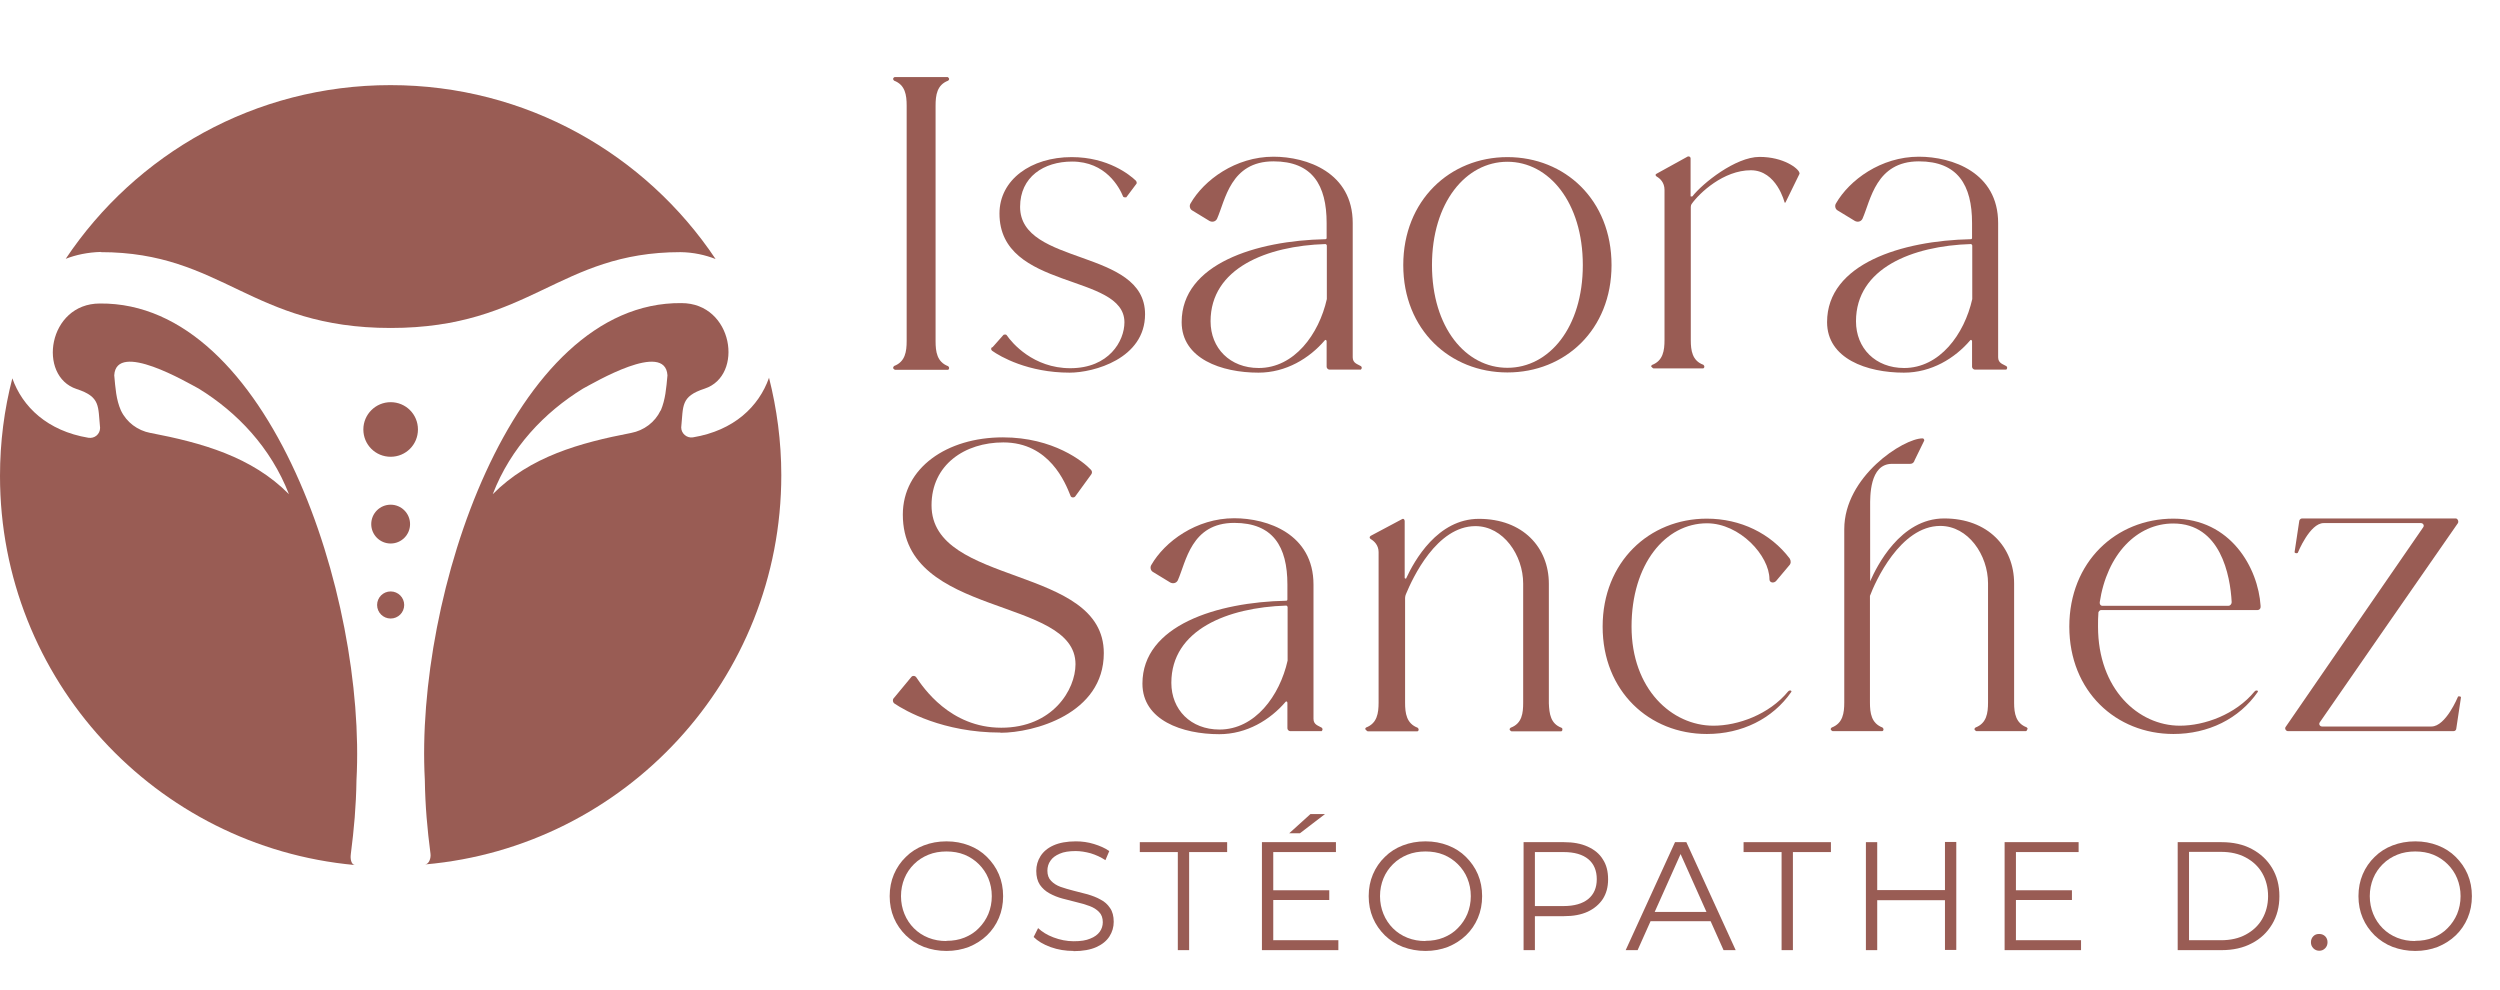
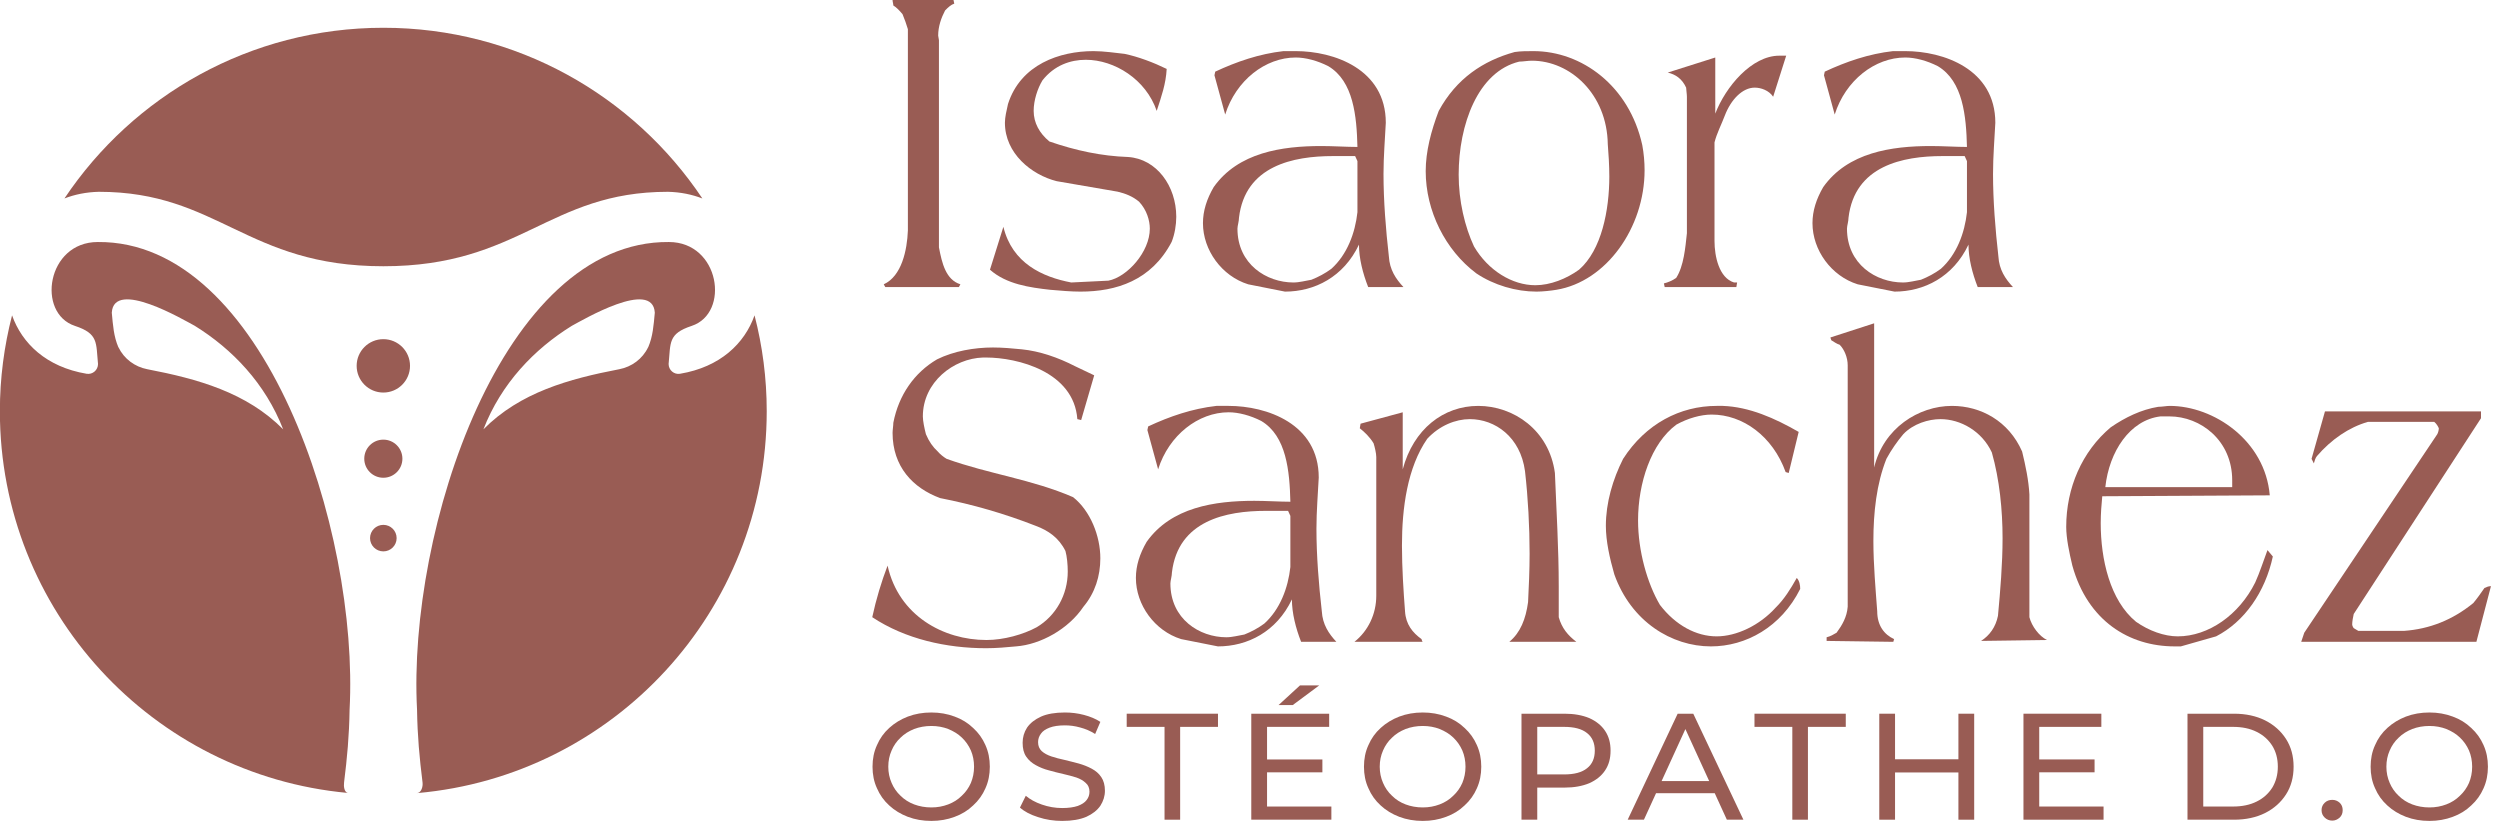
- <svg xmlns="http://www.w3.org/2000/svg" id="Layer_2" data-name="Layer 2" viewBox="0 0 123.64 48.96">
-   <defs>
-     <style>
-       .cls-1, .cls-2 {
-         fill: #995c54;
-       }
- 
-       .cls-2 {
-         fill-rule: evenodd;
-       }
-     </style>
-   </defs>
-   <g id="Logotype">
+ <svg xmlns="http://www.w3.org/2000/svg" width="100%" height="100%" viewBox="0 0 126 42" version="1.1" xml:space="preserve" style="fill-rule:evenodd;clip-rule:evenodd;stroke-linejoin:round;stroke-miterlimit:2;">
+   <g transform="matrix(1,0,0,1,-2307.24,-418.557)">
    <g>
-       <g>
-         <path class="cls-2" d="m19.99,29.92c0-.37-.3-.67-.67-.67s-.67.3-.67.67.3.67.67.67.67-.3.67-.67Z" />
-         <path class="cls-2" d="m4.98,12.47c6.03,0,7.43,3.75,14.34,3.75s8.31-3.75,14.34-3.75c.64.01,1.22.14,1.73.34-3.47-5.19-9.37-8.6-16.08-8.6S6.71,7.62,3.25,12.8c.51-.2,1.09-.32,1.73-.34Z" />
-         <path class="cls-2" d="m19.32,24.96c-.53,0-.96.43-.96.96s.43.96.96.96.96-.43.96-.96-.43-.96-.96-.96Z" />
-         <path class="cls-2" d="m19.32,19.89c-.74,0-1.35.6-1.35,1.35s.6,1.35,1.35,1.35,1.35-.6,1.35-1.35-.6-1.35-1.35-1.35Z" />
-         <path class="cls-2" d="m19.32,42.85s0,0,0,0c0,0,.01,0,.02,0,0,0-.01,0-.02,0Z" />
-         <path class="cls-2" d="m17.35,42.24c.16-1.25.26-2.35.28-3.66.49-9.05-4.3-23.65-12.69-23.57-2.57,0-3.1,3.59-1.15,4.23,1.2.39,1.05.85,1.16,1.92,0,.31-.27.54-.58.49-2.03-.34-3.26-1.53-3.76-2.94-.4,1.54-.61,3.16-.61,4.83,0,10.07,7.7,18.34,17.54,19.24-.18-.04-.22-.32-.19-.53ZM7.43,21.41c-.62-.12-1.17-.52-1.45-1.11h0c-.24-.55-.27-1.1-.33-1.74.1-1.72,3.63.37,4.18.66,1.9,1.17,3.56,2.91,4.46,5.22-1.84-1.86-4.31-2.54-6.85-3.03Z" />
-         <path class="cls-2" d="m38.03,18.69c-.5,1.41-1.72,2.6-3.76,2.94-.3.05-.58-.19-.58-.49.11-1.07-.04-1.53,1.16-1.92,1.95-.64,1.42-4.23-1.15-4.23-8.39-.08-13.18,14.52-12.69,23.57.02,1.32.12,2.42.28,3.66.03.22-.07.51-.26.53-.02,0-.03,0-.05,0,.02,0,.04,0,.06,0,9.86-.87,17.6-9.16,17.6-19.25,0-1.67-.22-3.29-.61-4.83Zm-5.36,1.61h0c-.28.59-.83.99-1.45,1.11-2.54.49-5.01,1.17-6.85,3.03.89-2.31,2.56-4.05,4.46-5.22.55-.29,4.07-2.38,4.18-.66-.06.65-.1,1.19-.33,1.74Z" />
+       <g transform="matrix(1,0,0,1,0,0.0358)">
+         <g transform="matrix(0,-1,-1,0,2326.56,444.973)">
+           <path d="M-0.67,-0.67C-0.3,-0.67 -0.001,-0.37 -0.001,-0.001C-0.001,0.369 -0.3,0.67 -0.67,0.67C-1.039,0.67 -1.338,0.369 -1.338,-0.001C-1.338,-0.37 -1.039,-0.67 -0.67,-0.67" style="fill:rgb(153,92,84);" />
+         </g>
+         <g transform="matrix(1,0,0,1,2312.22,423.673)">
+           <path d="M0,4.515C6.031,4.515 7.43,8.267 14.343,8.267C21.255,8.267 22.654,4.515 28.685,4.515C29.328,4.53 29.905,4.652 30.42,4.852C26.953,-0.335 21.048,-3.752 14.344,-3.752C7.638,-3.752 1.733,-0.335 -1.732,4.85C-1.218,4.652 -0.641,4.53 0,4.515" style="fill:rgb(153,92,84);" />
+         </g>
+         <g transform="matrix(-1,0,0,1,2326.56,442.6)">
+           <path d="M0,-1.921C0.531,-1.921 0.961,-1.491 0.961,-0.96C0.961,-0.43 0.531,0 0,0C-0.531,0 -0.961,-0.43 -0.961,-0.96C-0.961,-1.491 -0.531,-1.921 0,-1.921" style="fill:rgb(153,92,84);" />
+         </g>
+         <g transform="matrix(-1,0,0,1,2326.56,438.306)">
+           <path d="M0,-2.691C0.743,-2.691 1.345,-2.089 1.345,-1.346C1.345,-0.603 0.743,0 0,0C-0.743,0 -1.345,-0.603 -1.345,-1.346C-1.345,-2.089 -0.743,-2.691 0,-2.691" style="fill:rgb(153,92,84);" />
+         </g>
+         <g transform="matrix(1,0,0,1,2314.66,452)">
+           <path d="M0,-14.871C-0.618,-14.99 -1.168,-15.389 -1.45,-15.978L-1.454,-15.977C-1.69,-16.531 -1.725,-17.074 -1.786,-17.72C-1.682,-19.436 1.842,-17.352 2.393,-17.06C4.289,-15.887 5.956,-14.148 6.851,-11.841C5.009,-13.702 2.537,-14.384 0,-14.871M9.921,5.956C10.077,4.709 10.179,3.609 10.199,2.292C10.684,-6.759 5.894,-21.356 -2.493,-21.281C-5.063,-21.281 -5.59,-17.695 -3.642,-17.053C-2.445,-16.659 -2.587,-16.203 -2.48,-15.133C-2.48,-14.827 -2.754,-14.59 -3.055,-14.641C-5.087,-14.983 -6.311,-16.172 -6.812,-17.585C-7.21,-16.042 -7.426,-14.423 -7.426,-12.756C-7.426,-2.688 0.275,5.581 10.109,6.485C9.933,6.444 9.894,6.167 9.921,5.956" style="fill:rgb(153,92,84);" />
+         </g>
+         <g transform="matrix(1,0,0,1,2339.91,453.117)">
+           <path d="M0,-17.094L-0.004,-17.095C-0.286,-16.505 -0.836,-16.106 -1.454,-15.988C-3.992,-15.501 -6.463,-14.819 -8.305,-12.958C-7.411,-15.264 -5.744,-17.004 -3.847,-18.176C-3.296,-18.468 0.228,-20.553 0.332,-18.837C0.271,-18.191 0.236,-17.648 0,-17.094M5.359,-18.702C4.859,-17.288 3.635,-16.099 1.603,-15.758C1.302,-15.707 1.028,-15.944 1.028,-16.25C1.135,-17.32 0.992,-17.775 2.189,-18.17C4.138,-18.812 3.61,-22.398 1.041,-22.398C-7.346,-22.473 -12.136,-7.876 -11.651,1.175C-11.631,2.492 -11.529,3.592 -11.374,4.839C-11.346,5.058 -11.441,5.351 -11.635,5.374C-11.65,5.376 -11.668,5.377 -11.684,5.379C-11.664,5.378 -11.644,5.377 -11.624,5.375C-1.762,4.501 5.973,-3.78 5.973,-13.873C5.973,-15.54 5.758,-17.158 5.359,-18.702" style="fill:rgb(153,92,84);" />
+         </g>
      </g>
-       <g>
-         <g>
-           <path class="cls-1" d="m49.48,36.23c-2.84,0-4.72-1.08-5.25-1.44-.09-.07-.09-.21-.02-.27l.87-1.05c.07-.07.18-.05.23.02.34.5,1.67,2.5,4.21,2.5s3.67-1.88,3.67-3.14c0-3.37-8.54-2.27-8.54-7.4,0-2.31,2.18-3.82,4.95-3.82,2.5,0,3.99,1.21,4.35,1.6.07.07.07.16.02.23l-.8,1.1c-.07.07-.21.05-.23-.05-.25-.62-1.03-2.63-3.32-2.63-1.9,0-3.55,1.1-3.55,3.11,0,4.03,8.52,2.93,8.52,7.31,0,3.02-3.48,3.94-5.11,3.94Z" />
-           <path class="cls-1" d="m65.37,36.16h-1.56c-.07,0-.14-.07-.14-.14v-1.26c0-.07-.07-.09-.09-.05-.76.89-1.92,1.6-3.28,1.6-1.83,0-3.8-.69-3.8-2.5,0-2.89,3.71-4.03,7.1-4.1.05,0,.07-.02.07-.07v-.73c0-1.88-.71-3.05-2.63-3.05-2.13,0-2.38,1.92-2.79,2.84-.07.14-.23.18-.37.11l-.87-.53c-.11-.07-.14-.23-.07-.34.66-1.15,2.22-2.31,4.1-2.31,1.65,0,3.92.78,3.92,3.28v6.64c0,.3.25.34.41.44.05.05.05.11,0,.16Zm-1.69-6.14s-.02-.07-.07-.07c-2.89.09-5.68,1.19-5.68,3.82,0,1.33.96,2.31,2.38,2.31,1.76,0,2.98-1.67,3.37-3.41v-2.66Z" />
-           <path class="cls-1" d="m67.51,36.07s.02-.07.05-.09c.55-.21.62-.71.62-1.24v-7.44c0-.34-.23-.55-.39-.64-.07-.05-.07-.11,0-.16l1.54-.82c.07-.05.14,0,.14.09v2.82s.07.05.07.02c.41-.89,1.56-2.95,3.6-2.95,2.18,0,3.46,1.42,3.46,3.21v5.91c.02.53.09,1.01.62,1.21.05.02.05.05.05.09s-.02.09-.07.09h-2.45s-.09-.05-.09-.09.02-.07.05-.09c.57-.21.62-.73.62-1.24v-5.89c0-1.4-.98-2.84-2.36-2.84-1.92,0-3.11,2.57-3.44,3.37-.02.05-.04.11-.04.18v5.18c0,.53.07,1.03.62,1.24.02.02.05.05.05.09s-.02.09-.07.09h-2.45s-.09-.05-.09-.09Z" />
-           <path class="cls-1" d="m84.41,36.3c-2.84,0-5.15-2.11-5.15-5.31s2.31-5.34,5.15-5.34c1.67,0,3.16.73,4.1,1.97.07.11.07.25-.02.34l-.64.76c-.11.14-.34.11-.34-.07,0-1.17-1.47-2.77-3.09-2.77-2.06,0-3.73,2.02-3.73,5.11s1.99,4.9,4.05,4.9c1.21,0,2.75-.55,3.69-1.69.02-.02.05-.05.09-.05h.05s.05.05.02.07c-.92,1.33-2.45,2.08-4.17,2.08Z" />
-           <path class="cls-1" d="m100.26,36.07s-.02.09-.07.09h-2.45s-.09-.05-.09-.09.02-.07.05-.09c.55-.21.62-.71.62-1.24v-5.89c0-1.4-.98-2.84-2.36-2.84-1.99,0-3.23,2.79-3.48,3.46v5.27c0,.53.07,1.03.62,1.24.02.02.05.05.05.09s-.02.09-.07.09h-2.45s-.09-.05-.09-.09.02-.07.05-.09c.55-.21.62-.71.62-1.24v-8.57c0-2.61,2.93-4.49,3.87-4.49.07,0,.11.09.07.14l-.46.94c-.02.07-.07.18-.23.18h-.89c-1.12,0-1.08,1.65-1.08,2.08v3.73c.32-.73,1.49-3.11,3.66-3.11s3.46,1.42,3.46,3.21v5.91c0,.53.09,1.01.62,1.21.02.02.05.05.05.09Z" />
-           <path class="cls-1" d="m107.49,36.3c-2.84,0-5.15-2.11-5.15-5.31s2.31-5.34,5.15-5.34,4.19,2.45,4.31,4.31v.07c0,.07-.07.14-.14.14h-7.74c-.07,0-.11.05-.14.11-.02.23-.02.46-.02.71,0,3.09,1.99,4.9,4.05,4.9,1.21,0,2.75-.55,3.69-1.69.02-.02.05-.05.09-.05h.05s.05.05.02.07c-.92,1.33-2.45,2.08-4.17,2.08Zm-3.64-6.5c-.02.09.05.16.11.16h6.25c.09,0,.16-.09.16-.18-.07-1.33-.55-3.89-2.89-3.89-1.79,0-3.28,1.51-3.64,3.92Z" />
-           <path class="cls-1" d="m113.16,36.16c-.12,0-.18-.14-.12-.21.89-1.31,5.13-7.44,6.8-9.87.07-.09,0-.21-.11-.21h-4.81c-.69,0-1.28,1.47-1.28,1.47-.02.02-.05.02-.07.02h-.02s-.07-.02-.07-.05l.23-1.53c0-.07.07-.14.14-.14h7.6c.09,0,.16.14.11.23-2.06,2.95-4.92,7.1-6.83,9.85-.07.09,0,.21.11.21h5.41c.71,0,1.31-1.47,1.31-1.47,0-.02.02-.02.05-.02h.05s.05.02.05.05l-.23,1.53c0,.07-.05.14-.14.14h-8.18Z" />
+       <g transform="matrix(1,0,0,1,0,-2.83707)">
+         <g transform="matrix(1,0,0,1,-0.324332,0.324332)">
+           <g transform="matrix(19.32,0,0,23,2351.41,453.441)">
+             <path d="M0.601,-0.184C0.601,-0.233 0.575,-0.288 0.53,-0.318C0.423,-0.357 0.309,-0.369 0.2,-0.402C0.192,-0.406 0.183,-0.412 0.177,-0.418C0.164,-0.428 0.154,-0.44 0.146,-0.456C0.142,-0.469 0.138,-0.485 0.138,-0.495C0.138,-0.57 0.218,-0.622 0.295,-0.624L0.303,-0.624C0.385,-0.624 0.532,-0.593 0.541,-0.489L0.551,-0.487L0.585,-0.585L0.535,-0.605C0.491,-0.624 0.443,-0.638 0.396,-0.642C0.373,-0.644 0.345,-0.646 0.321,-0.646C0.272,-0.646 0.218,-0.638 0.175,-0.62C0.116,-0.591 0.075,-0.542 0.061,-0.481C0.061,-0.475 0.059,-0.465 0.059,-0.459C0.059,-0.385 0.112,-0.338 0.183,-0.316C0.268,-0.302 0.351,-0.282 0.433,-0.255C0.465,-0.245 0.493,-0.229 0.51,-0.2C0.514,-0.188 0.516,-0.17 0.516,-0.155C0.516,-0.104 0.485,-0.058 0.435,-0.033C0.4,-0.017 0.349,-0.005 0.304,-0.005C0.192,-0.005 0.075,-0.058 0.046,-0.168C0.03,-0.133 0.016,-0.094 0.006,-0.055C0.092,-0.007 0.2,0.013 0.303,0.013C0.329,0.013 0.357,0.011 0.381,0.009C0.445,0.005 0.518,-0.029 0.557,-0.078C0.587,-0.108 0.601,-0.145 0.601,-0.184Z" style="fill:rgb(153,92,84);fill-rule:nonzero;" />
+           </g>
+           <g transform="matrix(19.32,0,0,23,2364.62,453.441)">
+             <path d="M0.533,-0.001C0.513,-0.019 0.497,-0.039 0.495,-0.068C0.487,-0.127 0.481,-0.19 0.481,-0.249C0.481,-0.288 0.485,-0.326 0.487,-0.361C0.487,-0.479 0.351,-0.518 0.252,-0.518L0.22,-0.518C0.157,-0.512 0.098,-0.495 0.042,-0.473L0.04,-0.465L0.068,-0.379C0.096,-0.454 0.173,-0.504 0.252,-0.504C0.278,-0.504 0.309,-0.497 0.337,-0.485C0.403,-0.452 0.411,-0.375 0.413,-0.308C0.386,-0.308 0.349,-0.31 0.319,-0.31C0.216,-0.31 0.102,-0.296 0.038,-0.22C0.02,-0.194 0.01,-0.168 0.01,-0.141C0.01,-0.082 0.059,-0.025 0.128,-0.007L0.224,0.009C0.301,0.009 0.377,-0.023 0.417,-0.094C0.417,-0.064 0.427,-0.031 0.441,-0.001L0.533,-0.001ZM0.413,-0.165C0.407,-0.119 0.386,-0.072 0.345,-0.041C0.329,-0.031 0.311,-0.023 0.293,-0.017C0.278,-0.015 0.262,-0.011 0.246,-0.011C0.176,-0.011 0.1,-0.051 0.1,-0.129C0.1,-0.135 0.104,-0.145 0.104,-0.153C0.12,-0.267 0.246,-0.288 0.349,-0.288L0.407,-0.288L0.413,-0.277L0.413,-0.165Z" style="fill:rgb(153,92,84);fill-rule:nonzero;" />
+           </g>
+           <g transform="matrix(19.32,0,0,23,2375.75,453.441)">
+             <path d="M0.583,-0.001C0.561,-0.015 0.545,-0.031 0.537,-0.055L0.537,-0.123C0.537,-0.204 0.531,-0.288 0.527,-0.371C0.512,-0.465 0.419,-0.518 0.327,-0.518C0.236,-0.518 0.158,-0.467 0.13,-0.379L0.13,-0.504L0.02,-0.479L0.018,-0.469C0.03,-0.461 0.044,-0.45 0.054,-0.436C0.057,-0.428 0.061,-0.414 0.061,-0.406L0.061,-0.102C0.061,-0.062 0.04,-0.025 0.004,-0.001L0.182,-0.001C0.18,-0.003 0.18,-0.005 0.179,-0.007C0.156,-0.021 0.138,-0.039 0.136,-0.068C0.132,-0.112 0.128,-0.163 0.128,-0.212C0.128,-0.294 0.142,-0.383 0.194,-0.446C0.226,-0.475 0.268,-0.489 0.305,-0.489C0.371,-0.489 0.437,-0.45 0.449,-0.375C0.457,-0.316 0.461,-0.253 0.461,-0.194C0.461,-0.159 0.459,-0.121 0.457,-0.088C0.451,-0.051 0.437,-0.021 0.408,-0.001L0.583,-0.001Z" style="fill:rgb(153,92,84);fill-rule:nonzero;" />
+           </g>
+           <g transform="matrix(19.32,0,0,23,2388.21,453.441)">
+             <path d="M0.522,-0.117C0.522,-0.125 0.52,-0.135 0.513,-0.141C0.497,-0.117 0.48,-0.094 0.458,-0.076C0.416,-0.037 0.356,-0.013 0.304,-0.013C0.251,-0.013 0.197,-0.037 0.156,-0.082C0.123,-0.129 0.099,-0.2 0.099,-0.267C0.099,-0.349 0.133,-0.436 0.199,-0.477C0.229,-0.491 0.263,-0.499 0.291,-0.499C0.372,-0.499 0.45,-0.452 0.484,-0.373L0.492,-0.371L0.518,-0.461C0.456,-0.491 0.389,-0.516 0.32,-0.518L0.304,-0.518C0.209,-0.518 0.119,-0.479 0.06,-0.402C0.033,-0.357 0.015,-0.306 0.015,-0.255C0.015,-0.222 0.025,-0.184 0.037,-0.149C0.081,-0.045 0.187,0.009 0.289,0.009C0.38,0.009 0.472,-0.033 0.522,-0.117Z" style="fill:rgb(153,92,84);fill-rule:nonzero;" />
+           </g>
+           <g transform="matrix(19.32,0,0,23,2399.51,453.441)">
+             <path d="M0.581,-0.005C0.561,-0.013 0.541,-0.035 0.535,-0.055L0.535,-0.324C0.533,-0.355 0.525,-0.387 0.516,-0.418C0.481,-0.485 0.408,-0.518 0.333,-0.518C0.246,-0.518 0.154,-0.469 0.13,-0.383L0.13,-0.699L0.016,-0.668C0.016,-0.666 0.018,-0.664 0.018,-0.662C0.026,-0.658 0.032,-0.654 0.04,-0.652C0.052,-0.642 0.061,-0.624 0.061,-0.607L0.061,-0.078C0.059,-0.055 0.046,-0.037 0.032,-0.021C0.024,-0.017 0.016,-0.013 0.006,-0.011L0.006,-0.003L0.18,-0.001L0.182,-0.007C0.156,-0.017 0.138,-0.037 0.138,-0.068C0.134,-0.114 0.128,-0.17 0.128,-0.222C0.128,-0.284 0.136,-0.347 0.162,-0.402C0.175,-0.422 0.19,-0.44 0.206,-0.456C0.232,-0.479 0.272,-0.489 0.303,-0.489C0.355,-0.489 0.411,-0.463 0.437,-0.416C0.457,-0.357 0.465,-0.29 0.465,-0.228C0.465,-0.172 0.459,-0.112 0.453,-0.058C0.447,-0.033 0.431,-0.015 0.409,-0.003L0.581,-0.005Z" style="fill:rgb(153,92,84);fill-rule:nonzero;" />
+           </g>
+           <g transform="matrix(19.32,0,0,23,2411.47,453.441)">
+             <path d="M0.551,-0.188L0.537,-0.202C0.527,-0.18 0.517,-0.153 0.505,-0.131C0.463,-0.06 0.383,-0.013 0.303,-0.013C0.268,-0.013 0.228,-0.025 0.194,-0.045C0.126,-0.092 0.102,-0.182 0.102,-0.261C0.102,-0.282 0.104,-0.302 0.106,-0.32L0.543,-0.322C0.531,-0.442 0.397,-0.518 0.282,-0.518C0.274,-0.518 0.262,-0.516 0.252,-0.516C0.208,-0.51 0.166,-0.493 0.128,-0.471C0.053,-0.418 0.012,-0.338 0.012,-0.253C0.012,-0.228 0.02,-0.196 0.028,-0.168C0.068,-0.047 0.176,0.009 0.295,0.009L0.311,0.009L0.403,-0.013C0.477,-0.045 0.531,-0.11 0.551,-0.188ZM0.445,-0.34L0.114,-0.34C0.124,-0.418 0.178,-0.487 0.258,-0.495L0.281,-0.495C0.363,-0.495 0.445,-0.442 0.445,-0.355L0.445,-0.34Z" style="fill:rgb(153,92,84);fill-rule:nonzero;" />
+           </g>
+           <g transform="matrix(19.32,0,0,23,2423.41,453.441)">
+             <path d="M0.502,-0.123C0.495,-0.123 0.491,-0.121 0.485,-0.119C0.476,-0.108 0.466,-0.096 0.456,-0.086C0.402,-0.049 0.342,-0.029 0.275,-0.025L0.156,-0.025L0.144,-0.031C0.142,-0.033 0.14,-0.037 0.14,-0.039C0.14,-0.045 0.142,-0.055 0.144,-0.062L0.476,-0.491L0.476,-0.506L0.069,-0.506L0.034,-0.402L0.04,-0.392C0.042,-0.398 0.044,-0.404 0.048,-0.408C0.085,-0.444 0.131,-0.471 0.181,-0.483L0.354,-0.483C0.36,-0.479 0.364,-0.473 0.366,-0.469C0.366,-0.465 0.364,-0.459 0.362,-0.456L0.015,-0.021L0.007,-0.001L0.464,-0.001L0.502,-0.123Z" style="fill:rgb(153,92,84);fill-rule:nonzero;" />
+           </g>
        </g>
-         <g>
-           <path class="cls-1" d="m44.17,18.19s.02-.07.05-.09c.55-.21.62-.71.62-1.24V5.23c0-.53-.07-1.03-.62-1.24-.02-.02-.05-.05-.05-.09s.05-.09.09-.09h2.61s.07.05.07.09-.02.07-.05.09c-.55.21-.62.71-.62,1.24v11.64c0,.53.07,1.03.62,1.24.02.02.05.05.05.09s-.02.09-.07.09h-2.61s-.09-.05-.09-.09Z" />
-           <path class="cls-1" d="m49.08,17.18l.55-.62s.11-.05.16.02c.25.37,1.31,1.63,3.14,1.63,1.92,0,2.68-1.35,2.68-2.27,0-2.45-6.18-1.56-6.18-5.38,0-1.67,1.56-2.79,3.57-2.79,1.81,0,2.89.89,3.18,1.17.05.07.05.14,0,.18l-.48.64s-.14.02-.16-.05c-.18-.44-.85-1.72-2.52-1.72-1.4,0-2.57.76-2.57,2.24,0,2.93,6.18,2.04,6.18,5.31,0,2.2-2.54,2.89-3.73,2.89-2.06,0-3.44-.8-3.83-1.08-.07-.05-.07-.14,0-.18Z" />
-           <path class="cls-1" d="m67.31,18.28h-1.56c-.07,0-.14-.07-.14-.14v-1.26c0-.07-.07-.09-.09-.05-.76.89-1.92,1.6-3.28,1.6-1.83,0-3.8-.69-3.8-2.5,0-2.89,3.71-4.03,7.1-4.1.05,0,.07-.02.07-.07v-.73c0-1.88-.71-3.05-2.63-3.05-2.13,0-2.38,1.92-2.79,2.84-.07.14-.23.18-.37.11l-.87-.53c-.11-.07-.14-.23-.07-.34.66-1.15,2.22-2.31,4.1-2.31,1.65,0,3.92.78,3.92,3.28v6.64c0,.3.25.34.41.44.05.05.05.11,0,.16Zm-1.69-6.14s-.02-.07-.07-.07c-2.89.09-5.68,1.19-5.68,3.82,0,1.33.96,2.31,2.38,2.31,1.76,0,2.98-1.67,3.37-3.41v-2.66Z" />
-           <path class="cls-1" d="m79.7,13.11c0,3.21-2.31,5.31-5.15,5.31s-5.15-2.11-5.15-5.31,2.31-5.34,5.15-5.34,5.15,2.11,5.15,5.34Zm-1.42,0c0-3.09-1.67-5.11-3.73-5.11s-3.73,2.02-3.73,5.11,1.67,5.08,3.73,5.08,3.73-1.99,3.73-5.08Z" />
-           <path class="cls-1" d="m81.65,18.14s.02-.07.05-.09c.55-.21.62-.71.62-1.24v-7.42c0-.37-.23-.57-.39-.66-.07-.05-.07-.11,0-.14l1.54-.85c.07-.02.14.02.14.09v1.88s.07.02.09,0c.5-.64,2.13-1.95,3.32-1.95s1.92.57,1.97.78c.02.05,0,.07-.02.11l-.67,1.37h-.04s-.39-1.6-1.67-1.6c-1.35,0-2.54,1.12-2.93,1.67-.02.02-.04.09-.04.14v6.6c0,.5.07,1.01.62,1.21.02.02.05.05.05.09s-.02.09-.07.09h-2.45s-.09-.05-.09-.09Z" />
-           <path class="cls-1" d="m99.23,18.28h-1.56c-.07,0-.14-.07-.14-.14v-1.26c0-.07-.07-.09-.09-.05-.76.89-1.92,1.6-3.28,1.6-1.83,0-3.8-.69-3.8-2.5,0-2.89,3.71-4.03,7.1-4.1.05,0,.07-.02.07-.07v-.73c0-1.88-.71-3.05-2.63-3.05-2.13,0-2.38,1.92-2.79,2.84-.07.14-.23.18-.37.11l-.87-.53c-.11-.07-.14-.23-.07-.34.66-1.15,2.22-2.31,4.1-2.31,1.65,0,3.92.78,3.92,3.28v6.64c0,.3.25.34.41.44.05.05.05.11,0,.16Zm-1.69-6.14s-.02-.07-.07-.07c-2.89.09-5.68,1.19-5.68,3.82,0,1.33.96,2.31,2.38,2.31,1.76,0,2.98-1.67,3.37-3.41v-2.66Z" />
+         <g transform="matrix(1,0,0,1,-0.324332,0.324332)">
+           <g transform="matrix(19.32,0,0,23,2351.39,435.56)">
+             <path d="M0.237,-0.007C0.199,-0.017 0.189,-0.053 0.181,-0.088L0.181,-0.542C0.181,-0.544 0.179,-0.55 0.179,-0.552C0.179,-0.572 0.187,-0.591 0.197,-0.607C0.205,-0.614 0.213,-0.62 0.221,-0.622L0.219,-0.63L0.06,-0.63C0.06,-0.626 0.062,-0.622 0.062,-0.618C0.07,-0.614 0.078,-0.607 0.086,-0.599C0.092,-0.587 0.096,-0.577 0.1,-0.566L0.1,-0.125C0.098,-0.082 0.084,-0.025 0.037,-0.007L0.041,-0.001L0.233,-0.001L0.237,-0.007Z" style="fill:rgb(153,92,84);fill-rule:nonzero;" />
+           </g>
+           <g transform="matrix(19.32,0,0,23,2357.42,435.56)">
+             <path d="M0.488,-0.155C0.488,-0.222 0.437,-0.282 0.362,-0.286C0.293,-0.288 0.226,-0.3 0.157,-0.32C0.131,-0.338 0.116,-0.361 0.116,-0.387C0.116,-0.41 0.126,-0.436 0.139,-0.454C0.17,-0.487 0.212,-0.499 0.252,-0.499C0.327,-0.499 0.409,-0.456 0.437,-0.387C0.449,-0.418 0.461,-0.446 0.463,-0.479C0.429,-0.493 0.388,-0.506 0.353,-0.512C0.331,-0.514 0.299,-0.518 0.272,-0.518C0.184,-0.518 0.082,-0.489 0.049,-0.402C0.045,-0.387 0.041,-0.373 0.041,-0.361C0.041,-0.294 0.11,-0.247 0.176,-0.233L0.335,-0.21C0.355,-0.206 0.374,-0.2 0.391,-0.188C0.411,-0.17 0.419,-0.147 0.419,-0.129C0.419,-0.078 0.36,-0.023 0.311,-0.015L0.214,-0.011C0.139,-0.023 0.06,-0.053 0.037,-0.133L0.002,-0.039C0.045,-0.007 0.106,-0 0.159,0.005C0.186,0.007 0.214,0.009 0.238,0.009C0.331,0.009 0.423,-0.015 0.476,-0.1C0.484,-0.117 0.488,-0.137 0.488,-0.155Z" style="fill:rgb(153,92,84);fill-rule:nonzero;" />
+           </g>
+           <g transform="matrix(19.32,0,0,23,2368,435.56)">
+             <path d="M0.533,-0.001C0.513,-0.019 0.497,-0.039 0.495,-0.068C0.487,-0.127 0.481,-0.19 0.481,-0.249C0.481,-0.288 0.485,-0.326 0.487,-0.361C0.487,-0.479 0.351,-0.518 0.252,-0.518L0.22,-0.518C0.157,-0.512 0.098,-0.495 0.042,-0.473L0.04,-0.465L0.068,-0.379C0.096,-0.454 0.173,-0.504 0.252,-0.504C0.278,-0.504 0.309,-0.497 0.337,-0.485C0.403,-0.452 0.411,-0.375 0.413,-0.308C0.386,-0.308 0.349,-0.31 0.319,-0.31C0.216,-0.31 0.102,-0.296 0.038,-0.22C0.02,-0.194 0.01,-0.168 0.01,-0.141C0.01,-0.082 0.059,-0.025 0.128,-0.007L0.224,0.009C0.301,0.009 0.377,-0.023 0.417,-0.094C0.417,-0.064 0.427,-0.031 0.441,-0.001L0.533,-0.001ZM0.413,-0.165C0.407,-0.119 0.386,-0.072 0.345,-0.041C0.329,-0.031 0.311,-0.023 0.293,-0.017C0.278,-0.015 0.262,-0.011 0.246,-0.011C0.176,-0.011 0.1,-0.051 0.1,-0.129C0.1,-0.135 0.104,-0.145 0.104,-0.153C0.12,-0.267 0.246,-0.288 0.349,-0.288L0.407,-0.288L0.413,-0.277L0.413,-0.165Z" style="fill:rgb(153,92,84);fill-rule:nonzero;" />
+           </g>
+           <g transform="matrix(19.32,0,0,23,2379.13,435.56)">
+             <path d="M0.586,-0.257C0.586,-0.275 0.584,-0.294 0.58,-0.312C0.546,-0.442 0.422,-0.518 0.296,-0.518C0.279,-0.518 0.263,-0.518 0.247,-0.516C0.165,-0.497 0.095,-0.458 0.049,-0.387C0.029,-0.343 0.015,-0.298 0.015,-0.255C0.015,-0.168 0.066,-0.082 0.147,-0.031C0.193,-0.005 0.251,0.009 0.304,0.009C0.32,0.009 0.342,0.007 0.356,0.005C0.486,-0.013 0.586,-0.131 0.586,-0.257ZM0.494,-0.243C0.494,-0.17 0.474,-0.082 0.415,-0.039C0.382,-0.019 0.34,-0.005 0.301,-0.005C0.241,-0.005 0.178,-0.037 0.141,-0.09C0.117,-0.133 0.101,-0.19 0.101,-0.247C0.101,-0.357 0.151,-0.473 0.259,-0.495C0.269,-0.495 0.281,-0.497 0.292,-0.497C0.392,-0.497 0.488,-0.424 0.49,-0.314C0.492,-0.294 0.494,-0.267 0.494,-0.243Z" style="fill:rgb(153,92,84);fill-rule:nonzero;" />
+           </g>
+           <g transform="matrix(19.32,0,0,23,2391.29,435.56)">
+             <path d="M0.326,-0.508L0.308,-0.508C0.236,-0.508 0.168,-0.44 0.141,-0.381L0.141,-0.504L0.017,-0.471C0.037,-0.467 0.054,-0.458 0.065,-0.438C0.065,-0.434 0.067,-0.424 0.067,-0.418L0.067,-0.119C0.063,-0.088 0.059,-0.047 0.039,-0.021C0.029,-0.015 0.017,-0.011 0.007,-0.009L0.009,-0.001L0.196,-0.001L0.198,-0.011L0.19,-0.011C0.151,-0.021 0.139,-0.068 0.139,-0.102L0.139,-0.318C0.145,-0.338 0.157,-0.357 0.166,-0.377C0.182,-0.412 0.212,-0.438 0.244,-0.438C0.26,-0.438 0.281,-0.432 0.292,-0.418L0.326,-0.508Z" style="fill:rgb(153,92,84);fill-rule:nonzero;" />
+           </g>
+           <g transform="matrix(19.32,0,0,23,2398.72,435.56)">
+             <path d="M0.533,-0.001C0.513,-0.019 0.497,-0.039 0.495,-0.068C0.487,-0.127 0.481,-0.19 0.481,-0.249C0.481,-0.288 0.485,-0.326 0.487,-0.361C0.487,-0.479 0.351,-0.518 0.252,-0.518L0.22,-0.518C0.157,-0.512 0.098,-0.495 0.042,-0.473L0.04,-0.465L0.068,-0.379C0.096,-0.454 0.173,-0.504 0.252,-0.504C0.278,-0.504 0.309,-0.497 0.337,-0.485C0.403,-0.452 0.411,-0.375 0.413,-0.308C0.386,-0.308 0.349,-0.31 0.319,-0.31C0.216,-0.31 0.102,-0.296 0.038,-0.22C0.02,-0.194 0.01,-0.168 0.01,-0.141C0.01,-0.082 0.059,-0.025 0.128,-0.007L0.224,0.009C0.301,0.009 0.377,-0.023 0.417,-0.094C0.417,-0.064 0.427,-0.031 0.441,-0.001L0.533,-0.001ZM0.413,-0.165C0.407,-0.119 0.386,-0.072 0.345,-0.041C0.329,-0.031 0.311,-0.023 0.293,-0.017C0.278,-0.015 0.262,-0.011 0.246,-0.011C0.176,-0.011 0.1,-0.051 0.1,-0.129C0.1,-0.135 0.104,-0.145 0.104,-0.153C0.12,-0.267 0.246,-0.288 0.349,-0.288L0.407,-0.288L0.413,-0.277L0.413,-0.165Z" style="fill:rgb(153,92,84);fill-rule:nonzero;" />
+           </g>
        </g>
-         <g>
-           <path class="cls-1" d="m46.81,47.03c-.4,0-.77-.07-1.12-.2-.34-.13-.64-.33-.89-.57-.25-.25-.45-.53-.59-.86-.14-.33-.21-.69-.21-1.08s.07-.75.21-1.08c.14-.33.34-.62.59-.86.25-.25.55-.44.89-.57.34-.13.71-.2,1.12-.2s.77.07,1.11.2c.34.13.64.32.89.57s.45.53.59.86c.14.33.21.69.21,1.08s-.07.75-.21,1.08c-.14.33-.34.62-.59.86-.25.24-.55.43-.89.57-.34.13-.71.2-1.11.2Zm0-.5c.32,0,.62-.05.89-.16.27-.11.51-.26.71-.47.2-.2.36-.44.47-.7.11-.27.17-.56.17-.88s-.06-.61-.17-.88c-.11-.27-.27-.5-.47-.7-.2-.2-.44-.36-.71-.47-.27-.11-.57-.16-.89-.16s-.62.05-.89.16c-.27.11-.51.26-.72.47-.2.2-.36.43-.47.7-.11.27-.17.56-.17.88s.06.61.17.88c.11.27.27.51.47.71.2.2.44.36.72.47s.57.16.89.16Z" />
-           <path class="cls-1" d="m53.1,47.03c-.4,0-.78-.06-1.14-.19-.36-.13-.64-.3-.84-.5l.22-.44c.19.18.44.34.76.46.32.12.65.19,1,.19s.61-.04.82-.13c.21-.08.37-.2.47-.34s.15-.3.15-.47c0-.21-.06-.38-.18-.5-.12-.13-.28-.23-.47-.3-.19-.07-.41-.14-.64-.19-.23-.06-.47-.12-.7-.18-.23-.06-.45-.15-.65-.26-.2-.11-.35-.25-.47-.42-.12-.18-.18-.41-.18-.69,0-.26.07-.51.21-.73.14-.22.35-.4.64-.53.29-.13.66-.2,1.11-.2.3,0,.6.04.89.13s.55.2.76.35l-.19.45c-.23-.15-.47-.26-.73-.34-.26-.07-.51-.11-.74-.11-.32,0-.59.04-.79.13-.21.09-.36.2-.46.35-.1.14-.15.31-.15.49,0,.21.06.38.18.5.12.13.28.23.47.3.2.07.41.13.64.19.23.06.47.12.7.18.23.07.45.15.64.26.2.1.35.24.47.42.12.17.18.4.18.68,0,.26-.07.5-.21.72s-.36.4-.65.53c-.29.13-.67.2-1.13.2Z" />
-           <path class="cls-1" d="m58.25,46.99v-4.85h-1.88v-.49h4.32v.49h-1.88v4.85h-.56Z" />
-           <path class="cls-1" d="m62.98,46.5h3.21v.49h-3.78v-5.34h3.66v.49h-3.1v4.37Zm-.06-2.47h2.82v.48h-2.82v-.48Zm.84-2.82l1.05-.95h.72l-1.24.95h-.53Z" />
-           <path class="cls-1" d="m70.5,47.03c-.4,0-.77-.07-1.12-.2-.34-.13-.64-.33-.89-.57-.25-.25-.45-.53-.59-.86-.14-.33-.21-.69-.21-1.08s.07-.75.21-1.08c.14-.33.34-.62.59-.86.25-.25.55-.44.89-.57.34-.13.71-.2,1.12-.2s.77.07,1.11.2c.34.13.64.32.89.57s.45.53.59.86c.14.33.21.69.21,1.08s-.07.75-.21,1.08c-.14.33-.34.62-.59.86-.25.24-.55.43-.89.57-.34.13-.71.2-1.11.2Zm0-.5c.32,0,.62-.05.89-.16.27-.11.51-.26.71-.47.2-.2.36-.44.47-.7.11-.27.17-.56.17-.88s-.06-.61-.17-.88c-.11-.27-.27-.5-.47-.7-.2-.2-.44-.36-.71-.47-.27-.11-.57-.16-.89-.16s-.62.05-.89.16c-.27.11-.51.26-.72.47-.2.2-.36.43-.47.7-.11.27-.17.56-.17.88s.06.61.17.88c.11.27.27.51.47.71.2.2.44.36.72.47s.57.16.89.16Z" />
-           <path class="cls-1" d="m75.35,46.99v-5.34h2c.45,0,.84.07,1.17.22.33.15.58.35.75.63.18.27.26.6.26.99s-.09.7-.26.97c-.18.27-.43.48-.75.63-.33.15-.71.22-1.17.22h-1.69l.25-.27v1.95h-.56Zm.56-1.91l-.25-.27h1.67c.53,0,.94-.12,1.22-.35.28-.23.42-.56.42-.98s-.14-.76-.42-.99-.68-.35-1.22-.35h-1.67l.25-.27v3.21Z" />
-           <path class="cls-1" d="m80.4,46.99l2.44-5.34h.56l2.44,5.34h-.6l-2.24-5.01h.23l-2.24,5.01h-.59Zm.96-1.43l.17-.46h3.11l.17.46h-3.44Z" />
-           <path class="cls-1" d="m88.11,46.99v-4.85h-1.88v-.49h4.32v.49h-1.88v4.85h-.56Z" />
-           <path class="cls-1" d="m92.84,46.99h-.56v-5.34h.56v5.34Zm3.4-2.47h-3.46v-.5h3.46v.5Zm-.05-2.88h.56v5.34h-.56v-5.34Z" />
-           <path class="cls-1" d="m99.71,46.5h3.21v.49h-3.78v-5.34h3.66v.49h-3.1v4.37Zm-.06-2.47h2.82v.48h-2.82v-.48Z" />
-           <path class="cls-1" d="m107.7,46.99v-5.34h2.17c.57,0,1.07.11,1.5.34s.76.54,1,.94c.24.4.36.86.36,1.39s-.12.99-.36,1.39c-.24.4-.57.72-1,.94-.43.23-.93.34-1.5.34h-2.17Zm.56-.49h1.58c.47,0,.88-.09,1.23-.28.35-.19.62-.44.81-.77s.29-.71.29-1.13-.1-.81-.29-1.14c-.19-.33-.46-.58-.81-.77-.35-.19-.76-.28-1.23-.28h-1.58v4.37Z" />
-           <path class="cls-1" d="m114.7,47.02c-.11,0-.21-.04-.29-.12-.08-.08-.12-.18-.12-.3s.04-.22.12-.3c.08-.08.17-.11.29-.11s.21.04.29.11c.08.08.12.18.12.3s-.04.22-.12.3c-.08.08-.17.12-.29.12Z" />
-           <path class="cls-1" d="m119.45,47.03c-.4,0-.77-.07-1.12-.2-.34-.13-.64-.33-.89-.57-.25-.25-.45-.53-.59-.86-.14-.33-.21-.69-.21-1.08s.07-.75.21-1.08c.14-.33.34-.62.59-.86.25-.25.55-.44.89-.57.34-.13.71-.2,1.12-.2s.77.07,1.11.2c.34.13.64.32.89.57s.45.53.59.86c.14.33.21.69.21,1.08s-.07.75-.21,1.08c-.14.33-.34.62-.59.86-.25.24-.55.43-.89.57-.34.13-.71.2-1.11.2Zm0-.5c.32,0,.62-.05.89-.16.27-.11.51-.26.71-.47.2-.2.36-.44.47-.7.11-.27.17-.56.17-.88s-.06-.61-.17-.88c-.11-.27-.27-.5-.47-.7-.2-.2-.44-.36-.71-.47-.27-.11-.57-.16-.89-.16s-.62.05-.89.16c-.27.11-.51.26-.72.47-.2.2-.36.43-.47.7-.11.27-.17.56-.17.88s.06.61.17.88c.11.27.27.51.47.71.2.2.44.36.72.47s.57.16.89.16Z" />
+         <g transform="matrix(1.04115,0,0,1,-96.7537,0)">
+           <g transform="matrix(7.6319,0,0,7.6319,2350.85,462.707)">
+             <path d="M0.421,0.008C0.367,0.008 0.318,-0.001 0.272,-0.019C0.227,-0.037 0.187,-0.062 0.154,-0.094C0.12,-0.126 0.094,-0.164 0.076,-0.208C0.057,-0.251 0.048,-0.298 0.048,-0.35C0.048,-0.402 0.057,-0.449 0.076,-0.492C0.094,-0.536 0.12,-0.574 0.154,-0.606C0.188,-0.638 0.227,-0.663 0.272,-0.681C0.318,-0.699 0.367,-0.708 0.421,-0.708C0.474,-0.708 0.523,-0.699 0.569,-0.681C0.614,-0.664 0.653,-0.639 0.686,-0.606C0.72,-0.574 0.746,-0.536 0.764,-0.493C0.783,-0.449 0.792,-0.402 0.792,-0.35C0.792,-0.298 0.783,-0.251 0.764,-0.207C0.746,-0.164 0.72,-0.126 0.686,-0.094C0.653,-0.061 0.614,-0.036 0.569,-0.019C0.523,-0.001 0.474,0.008 0.421,0.008ZM0.421,-0.081C0.46,-0.081 0.495,-0.088 0.528,-0.101C0.561,-0.114 0.59,-0.133 0.614,-0.158C0.639,-0.182 0.658,-0.21 0.672,-0.243C0.685,-0.276 0.692,-0.311 0.692,-0.35C0.692,-0.389 0.685,-0.425 0.672,-0.457C0.658,-0.49 0.639,-0.518 0.615,-0.542C0.59,-0.567 0.561,-0.585 0.528,-0.599C0.496,-0.612 0.46,-0.619 0.421,-0.619C0.382,-0.619 0.345,-0.612 0.312,-0.599C0.279,-0.585 0.25,-0.567 0.226,-0.542C0.201,-0.518 0.182,-0.489 0.169,-0.457C0.155,-0.424 0.148,-0.389 0.148,-0.35C0.148,-0.312 0.155,-0.276 0.169,-0.243C0.182,-0.211 0.201,-0.182 0.226,-0.158C0.25,-0.133 0.279,-0.114 0.312,-0.101C0.345,-0.088 0.382,-0.081 0.421,-0.081Z" style="fill:rgb(153,92,84);fill-rule:nonzero;" />
+           </g>
+           <g transform="matrix(7.6319,0,0,7.6319,2358.04,462.707)">
+             <path d="M0.309,0.008C0.256,0.008 0.205,-0 0.156,-0.017C0.107,-0.033 0.069,-0.054 0.041,-0.08L0.078,-0.158C0.104,-0.135 0.138,-0.115 0.18,-0.1C0.221,-0.085 0.264,-0.077 0.309,-0.077C0.349,-0.077 0.382,-0.082 0.408,-0.091C0.433,-0.101 0.452,-0.113 0.464,-0.13C0.476,-0.146 0.482,-0.164 0.482,-0.185C0.482,-0.209 0.474,-0.229 0.458,-0.243C0.443,-0.258 0.423,-0.27 0.398,-0.279C0.373,-0.287 0.345,-0.295 0.315,-0.302C0.285,-0.309 0.255,-0.317 0.224,-0.326C0.194,-0.334 0.166,-0.346 0.142,-0.36C0.117,-0.374 0.096,-0.393 0.081,-0.416C0.065,-0.44 0.058,-0.47 0.058,-0.508C0.058,-0.544 0.067,-0.577 0.086,-0.608C0.106,-0.638 0.135,-0.662 0.175,-0.681C0.214,-0.699 0.265,-0.708 0.326,-0.708C0.367,-0.708 0.407,-0.703 0.447,-0.692C0.487,-0.681 0.522,-0.666 0.551,-0.646L0.518,-0.566C0.488,-0.586 0.456,-0.6 0.423,-0.609C0.389,-0.619 0.357,-0.623 0.326,-0.623C0.287,-0.623 0.254,-0.618 0.229,-0.608C0.204,-0.598 0.185,-0.585 0.174,-0.568C0.162,-0.551 0.156,-0.533 0.156,-0.512C0.156,-0.487 0.164,-0.468 0.179,-0.453C0.195,-0.438 0.215,-0.427 0.24,-0.418C0.265,-0.409 0.293,-0.402 0.323,-0.395C0.353,-0.387 0.383,-0.38 0.414,-0.371C0.444,-0.362 0.471,-0.351 0.496,-0.337C0.521,-0.323 0.542,-0.305 0.557,-0.281C0.572,-0.258 0.58,-0.228 0.58,-0.191C0.58,-0.156 0.57,-0.123 0.551,-0.092C0.531,-0.062 0.502,-0.038 0.462,-0.019C0.421,-0.001 0.371,0.008 0.309,0.008Z" style="fill:rgb(153,92,84);fill-rule:nonzero;" />
+           </g>
+           <g transform="matrix(7.6319,0,0,7.6319,2363.49,462.707)">
+             <path d="M0.244,-0L0.244,-0.613L0.004,-0.613L0.004,-0.7L0.583,-0.7L0.583,-0.613L0.343,-0.613L0.343,-0L0.244,-0Z" style="fill:rgb(153,92,84);fill-rule:nonzero;" />
+           </g>
+           <g transform="matrix(7.6319,0,0,7.6319,2368.75,462.707)">
+             <path d="M0.196,-0.398L0.556,-0.398L0.556,-0.313L0.196,-0.313L0.196,-0.398ZM0.205,-0.087L0.613,-0.087L0.613,-0L0.105,-0L0.105,-0.7L0.599,-0.7L0.599,-0.613L0.205,-0.613L0.205,-0.087ZM0.278,-0.757L0.414,-0.887L0.536,-0.887L0.368,-0.757L0.278,-0.757Z" style="fill:rgb(153,92,84);fill-rule:nonzero;" />
+           </g>
+           <g transform="matrix(7.6319,0,0,7.6319,2374.64,462.707)">
+             <path d="M0.421,0.008C0.367,0.008 0.318,-0.001 0.272,-0.019C0.227,-0.037 0.187,-0.062 0.154,-0.094C0.12,-0.126 0.094,-0.164 0.076,-0.208C0.057,-0.251 0.048,-0.298 0.048,-0.35C0.048,-0.402 0.057,-0.449 0.076,-0.492C0.094,-0.536 0.12,-0.574 0.154,-0.606C0.188,-0.638 0.227,-0.663 0.272,-0.681C0.318,-0.699 0.367,-0.708 0.421,-0.708C0.474,-0.708 0.523,-0.699 0.569,-0.681C0.614,-0.664 0.653,-0.639 0.686,-0.606C0.72,-0.574 0.746,-0.536 0.764,-0.493C0.783,-0.449 0.792,-0.402 0.792,-0.35C0.792,-0.298 0.783,-0.251 0.764,-0.207C0.746,-0.164 0.72,-0.126 0.686,-0.094C0.653,-0.061 0.614,-0.036 0.569,-0.019C0.523,-0.001 0.474,0.008 0.421,0.008ZM0.421,-0.081C0.46,-0.081 0.495,-0.088 0.528,-0.101C0.561,-0.114 0.59,-0.133 0.614,-0.158C0.639,-0.182 0.658,-0.21 0.672,-0.243C0.685,-0.276 0.692,-0.311 0.692,-0.35C0.692,-0.389 0.685,-0.425 0.672,-0.457C0.658,-0.49 0.639,-0.518 0.615,-0.542C0.59,-0.567 0.561,-0.585 0.528,-0.599C0.496,-0.612 0.46,-0.619 0.421,-0.619C0.382,-0.619 0.345,-0.612 0.312,-0.599C0.279,-0.585 0.25,-0.567 0.226,-0.542C0.201,-0.518 0.182,-0.489 0.169,-0.457C0.155,-0.424 0.148,-0.389 0.148,-0.35C0.148,-0.312 0.155,-0.276 0.169,-0.243C0.182,-0.211 0.201,-0.182 0.226,-0.158C0.25,-0.133 0.279,-0.114 0.312,-0.101C0.345,-0.088 0.382,-0.081 0.421,-0.081Z" style="fill:rgb(153,92,84);fill-rule:nonzero;" />
+           </g>
+           <g transform="matrix(7.6319,0,0,7.6319,2381.83,462.707)">
+             <path d="M0.105,-0L0.105,-0.7L0.378,-0.7C0.439,-0.7 0.491,-0.69 0.535,-0.671C0.578,-0.651 0.612,-0.623 0.635,-0.587C0.659,-0.55 0.67,-0.507 0.67,-0.456C0.67,-0.405 0.659,-0.362 0.635,-0.325C0.612,-0.289 0.578,-0.261 0.535,-0.241C0.491,-0.222 0.439,-0.212 0.378,-0.212L0.16,-0.212L0.205,-0.259L0.205,-0L0.105,-0ZM0.205,-0.249L0.16,-0.299L0.375,-0.299C0.439,-0.299 0.488,-0.312 0.521,-0.34C0.554,-0.367 0.57,-0.406 0.57,-0.456C0.57,-0.506 0.554,-0.545 0.521,-0.572C0.488,-0.6 0.439,-0.613 0.375,-0.613L0.16,-0.613L0.205,-0.663L0.205,-0.249Z" style="fill:rgb(153,92,84);fill-rule:nonzero;" />
+           </g>
+           <g transform="matrix(7.6319,0,0,7.6319,2387.78,462.707)">
+             <path d="M-0.001,-0L0.316,-0.7L0.415,-0.7L0.733,-0L0.628,-0L0.345,-0.644L0.385,-0.644L0.102,-0L-0.001,-0ZM0.134,-0.175L0.161,-0.255L0.555,-0.255L0.584,-0.175L0.134,-0.175Z" style="fill:rgb(153,92,84);fill-rule:nonzero;" />
+           </g>
+           <g transform="matrix(7.6319,0,0,7.6319,2393.88,462.707)">
+             <path d="M0.244,-0L0.244,-0.613L0.004,-0.613L0.004,-0.7L0.583,-0.7L0.583,-0.613L0.343,-0.613L0.343,-0L0.244,-0Z" style="fill:rgb(153,92,84);fill-rule:nonzero;" />
+           </g>
+           <g transform="matrix(7.6319,0,0,7.6319,2399.15,462.707)">
+             <path d="M0.607,-0.7L0.707,-0.7L0.707,-0L0.607,-0L0.607,-0.7ZM0.205,-0L0.105,-0L0.105,-0.7L0.205,-0.7L0.205,-0ZM0.616,-0.312L0.195,-0.312L0.195,-0.399L0.616,-0.399L0.616,-0.312Z" style="fill:rgb(153,92,84);fill-rule:nonzero;" />
+           </g>
+           <g transform="matrix(7.6319,0,0,7.6319,2406.13,462.707)">
+             <path d="M0.196,-0.398L0.556,-0.398L0.556,-0.313L0.196,-0.313L0.196,-0.398ZM0.205,-0.087L0.613,-0.087L0.613,-0L0.105,-0L0.105,-0.7L0.599,-0.7L0.599,-0.613L0.205,-0.613L0.205,-0.087Z" style="fill:rgb(153,92,84);fill-rule:nonzero;" />
+           </g>
+           <g transform="matrix(7.6319,0,0,7.6319,2414.07,462.707)">
+             <path d="M0.105,-0L0.105,-0.7L0.4,-0.7C0.475,-0.7 0.541,-0.685 0.597,-0.656C0.654,-0.626 0.698,-0.585 0.73,-0.533C0.762,-0.481 0.778,-0.42 0.778,-0.35C0.778,-0.28 0.762,-0.219 0.73,-0.167C0.698,-0.115 0.654,-0.074 0.597,-0.044C0.541,-0.015 0.475,-0 0.4,-0L0.105,-0ZM0.205,-0.087L0.394,-0.087C0.452,-0.087 0.502,-0.098 0.544,-0.12C0.587,-0.142 0.619,-0.173 0.643,-0.212C0.666,-0.252 0.678,-0.298 0.678,-0.35C0.678,-0.403 0.666,-0.449 0.643,-0.488C0.619,-0.527 0.587,-0.558 0.544,-0.58C0.502,-0.602 0.452,-0.613 0.394,-0.613L0.205,-0.613L0.205,-0.087Z" style="fill:rgb(153,92,84);fill-rule:nonzero;" />
+           </g>
+           <g transform="matrix(7.6319,0,0,7.6319,2421.01,462.707)">
+             <path d="M0.114,0.006C0.095,0.006 0.079,-0.001 0.066,-0.014C0.053,-0.027 0.046,-0.043 0.046,-0.063C0.046,-0.083 0.053,-0.099 0.066,-0.112C0.079,-0.125 0.095,-0.131 0.114,-0.131C0.132,-0.131 0.147,-0.125 0.161,-0.112C0.174,-0.099 0.18,-0.083 0.18,-0.063C0.18,-0.043 0.174,-0.027 0.161,-0.014C0.147,-0.001 0.132,0.006 0.114,0.006Z" style="fill:rgb(153,92,84);fill-rule:nonzero;" />
+           </g>
+           <g transform="matrix(7.6319,0,0,7.6319,2423.37,462.707)">
+             <path d="M0.421,0.008C0.367,0.008 0.318,-0.001 0.272,-0.019C0.227,-0.037 0.187,-0.062 0.154,-0.094C0.12,-0.126 0.094,-0.164 0.076,-0.208C0.057,-0.251 0.048,-0.298 0.048,-0.35C0.048,-0.402 0.057,-0.449 0.076,-0.492C0.094,-0.536 0.12,-0.574 0.154,-0.606C0.188,-0.638 0.227,-0.663 0.272,-0.681C0.318,-0.699 0.367,-0.708 0.421,-0.708C0.474,-0.708 0.523,-0.699 0.569,-0.681C0.614,-0.664 0.653,-0.639 0.686,-0.606C0.72,-0.574 0.746,-0.536 0.764,-0.493C0.783,-0.449 0.792,-0.402 0.792,-0.35C0.792,-0.298 0.783,-0.251 0.764,-0.207C0.746,-0.164 0.72,-0.126 0.686,-0.094C0.653,-0.061 0.614,-0.036 0.569,-0.019C0.523,-0.001 0.474,0.008 0.421,0.008ZM0.421,-0.081C0.46,-0.081 0.495,-0.088 0.528,-0.101C0.561,-0.114 0.59,-0.133 0.614,-0.158C0.639,-0.182 0.658,-0.21 0.672,-0.243C0.685,-0.276 0.692,-0.311 0.692,-0.35C0.692,-0.389 0.685,-0.425 0.672,-0.457C0.658,-0.49 0.639,-0.518 0.615,-0.542C0.59,-0.567 0.561,-0.585 0.528,-0.599C0.496,-0.612 0.46,-0.619 0.421,-0.619C0.382,-0.619 0.345,-0.612 0.312,-0.599C0.279,-0.585 0.25,-0.567 0.226,-0.542C0.201,-0.518 0.182,-0.489 0.169,-0.457C0.155,-0.424 0.148,-0.389 0.148,-0.35C0.148,-0.312 0.155,-0.276 0.169,-0.243C0.182,-0.211 0.201,-0.182 0.226,-0.158C0.25,-0.133 0.279,-0.114 0.312,-0.101C0.345,-0.088 0.382,-0.081 0.421,-0.081Z" style="fill:rgb(153,92,84);fill-rule:nonzero;" />
+           </g>
        </g>
      </g>
    </g>
  </g>
</svg>
